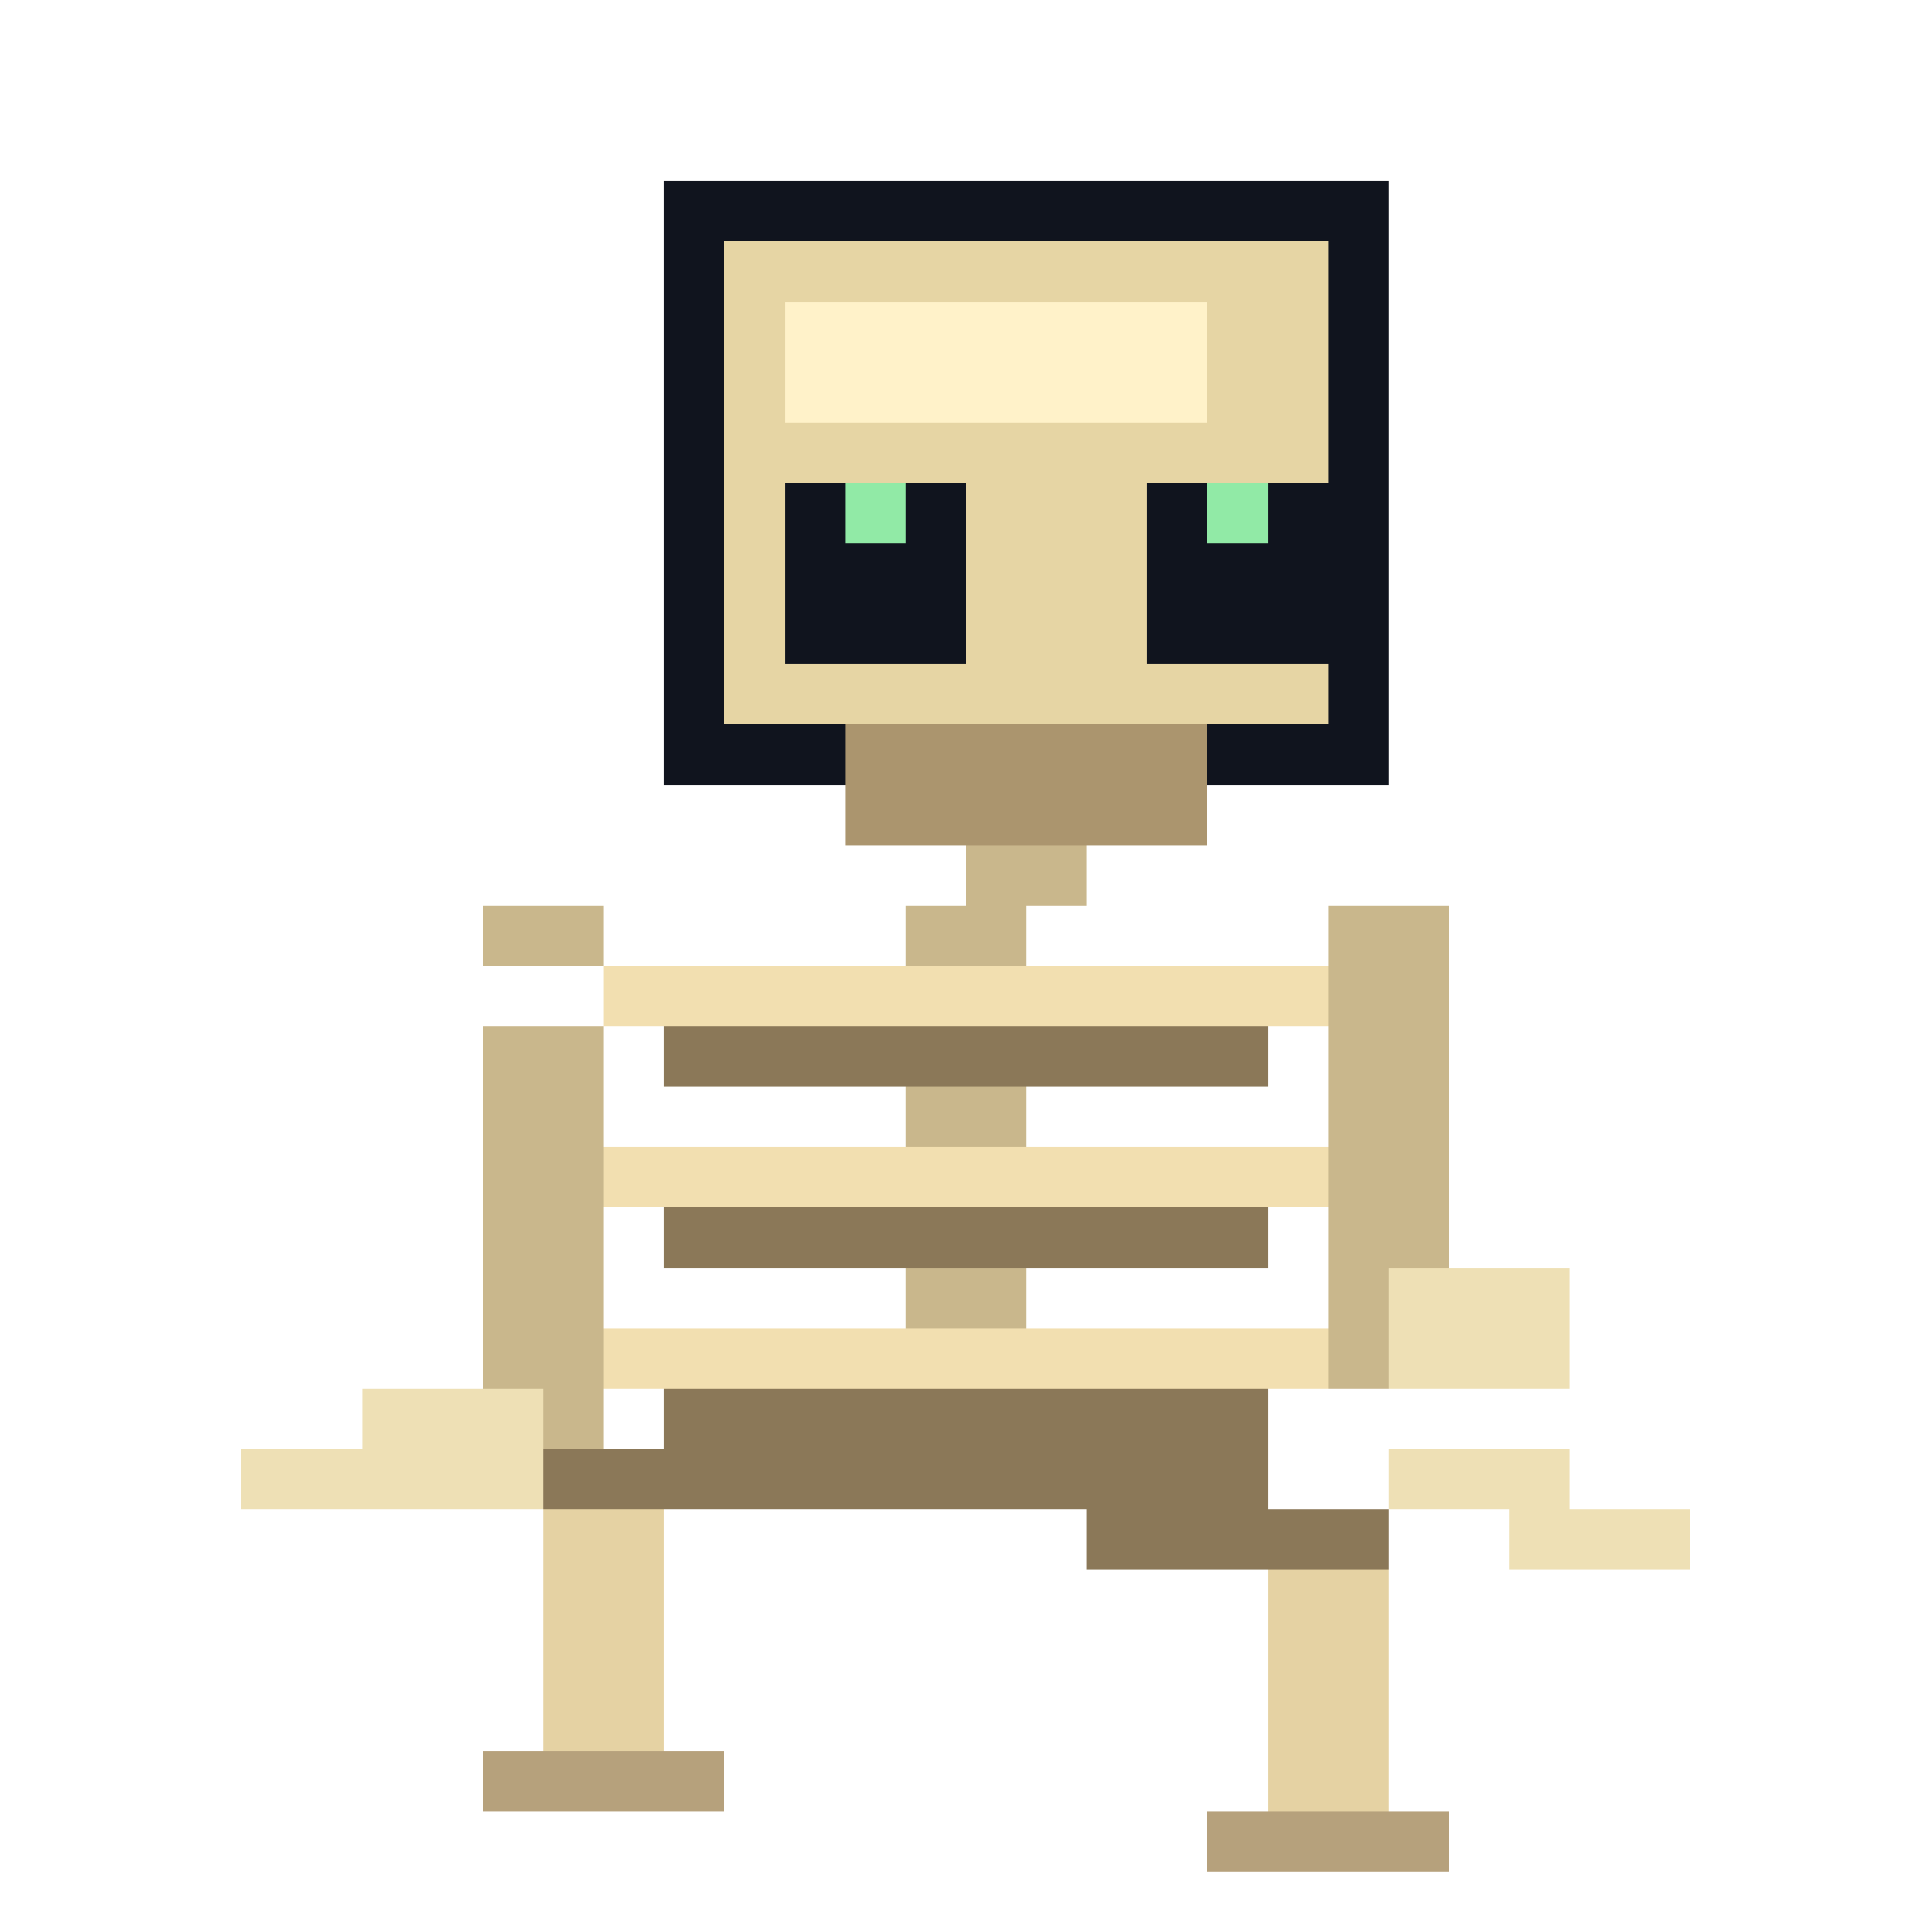
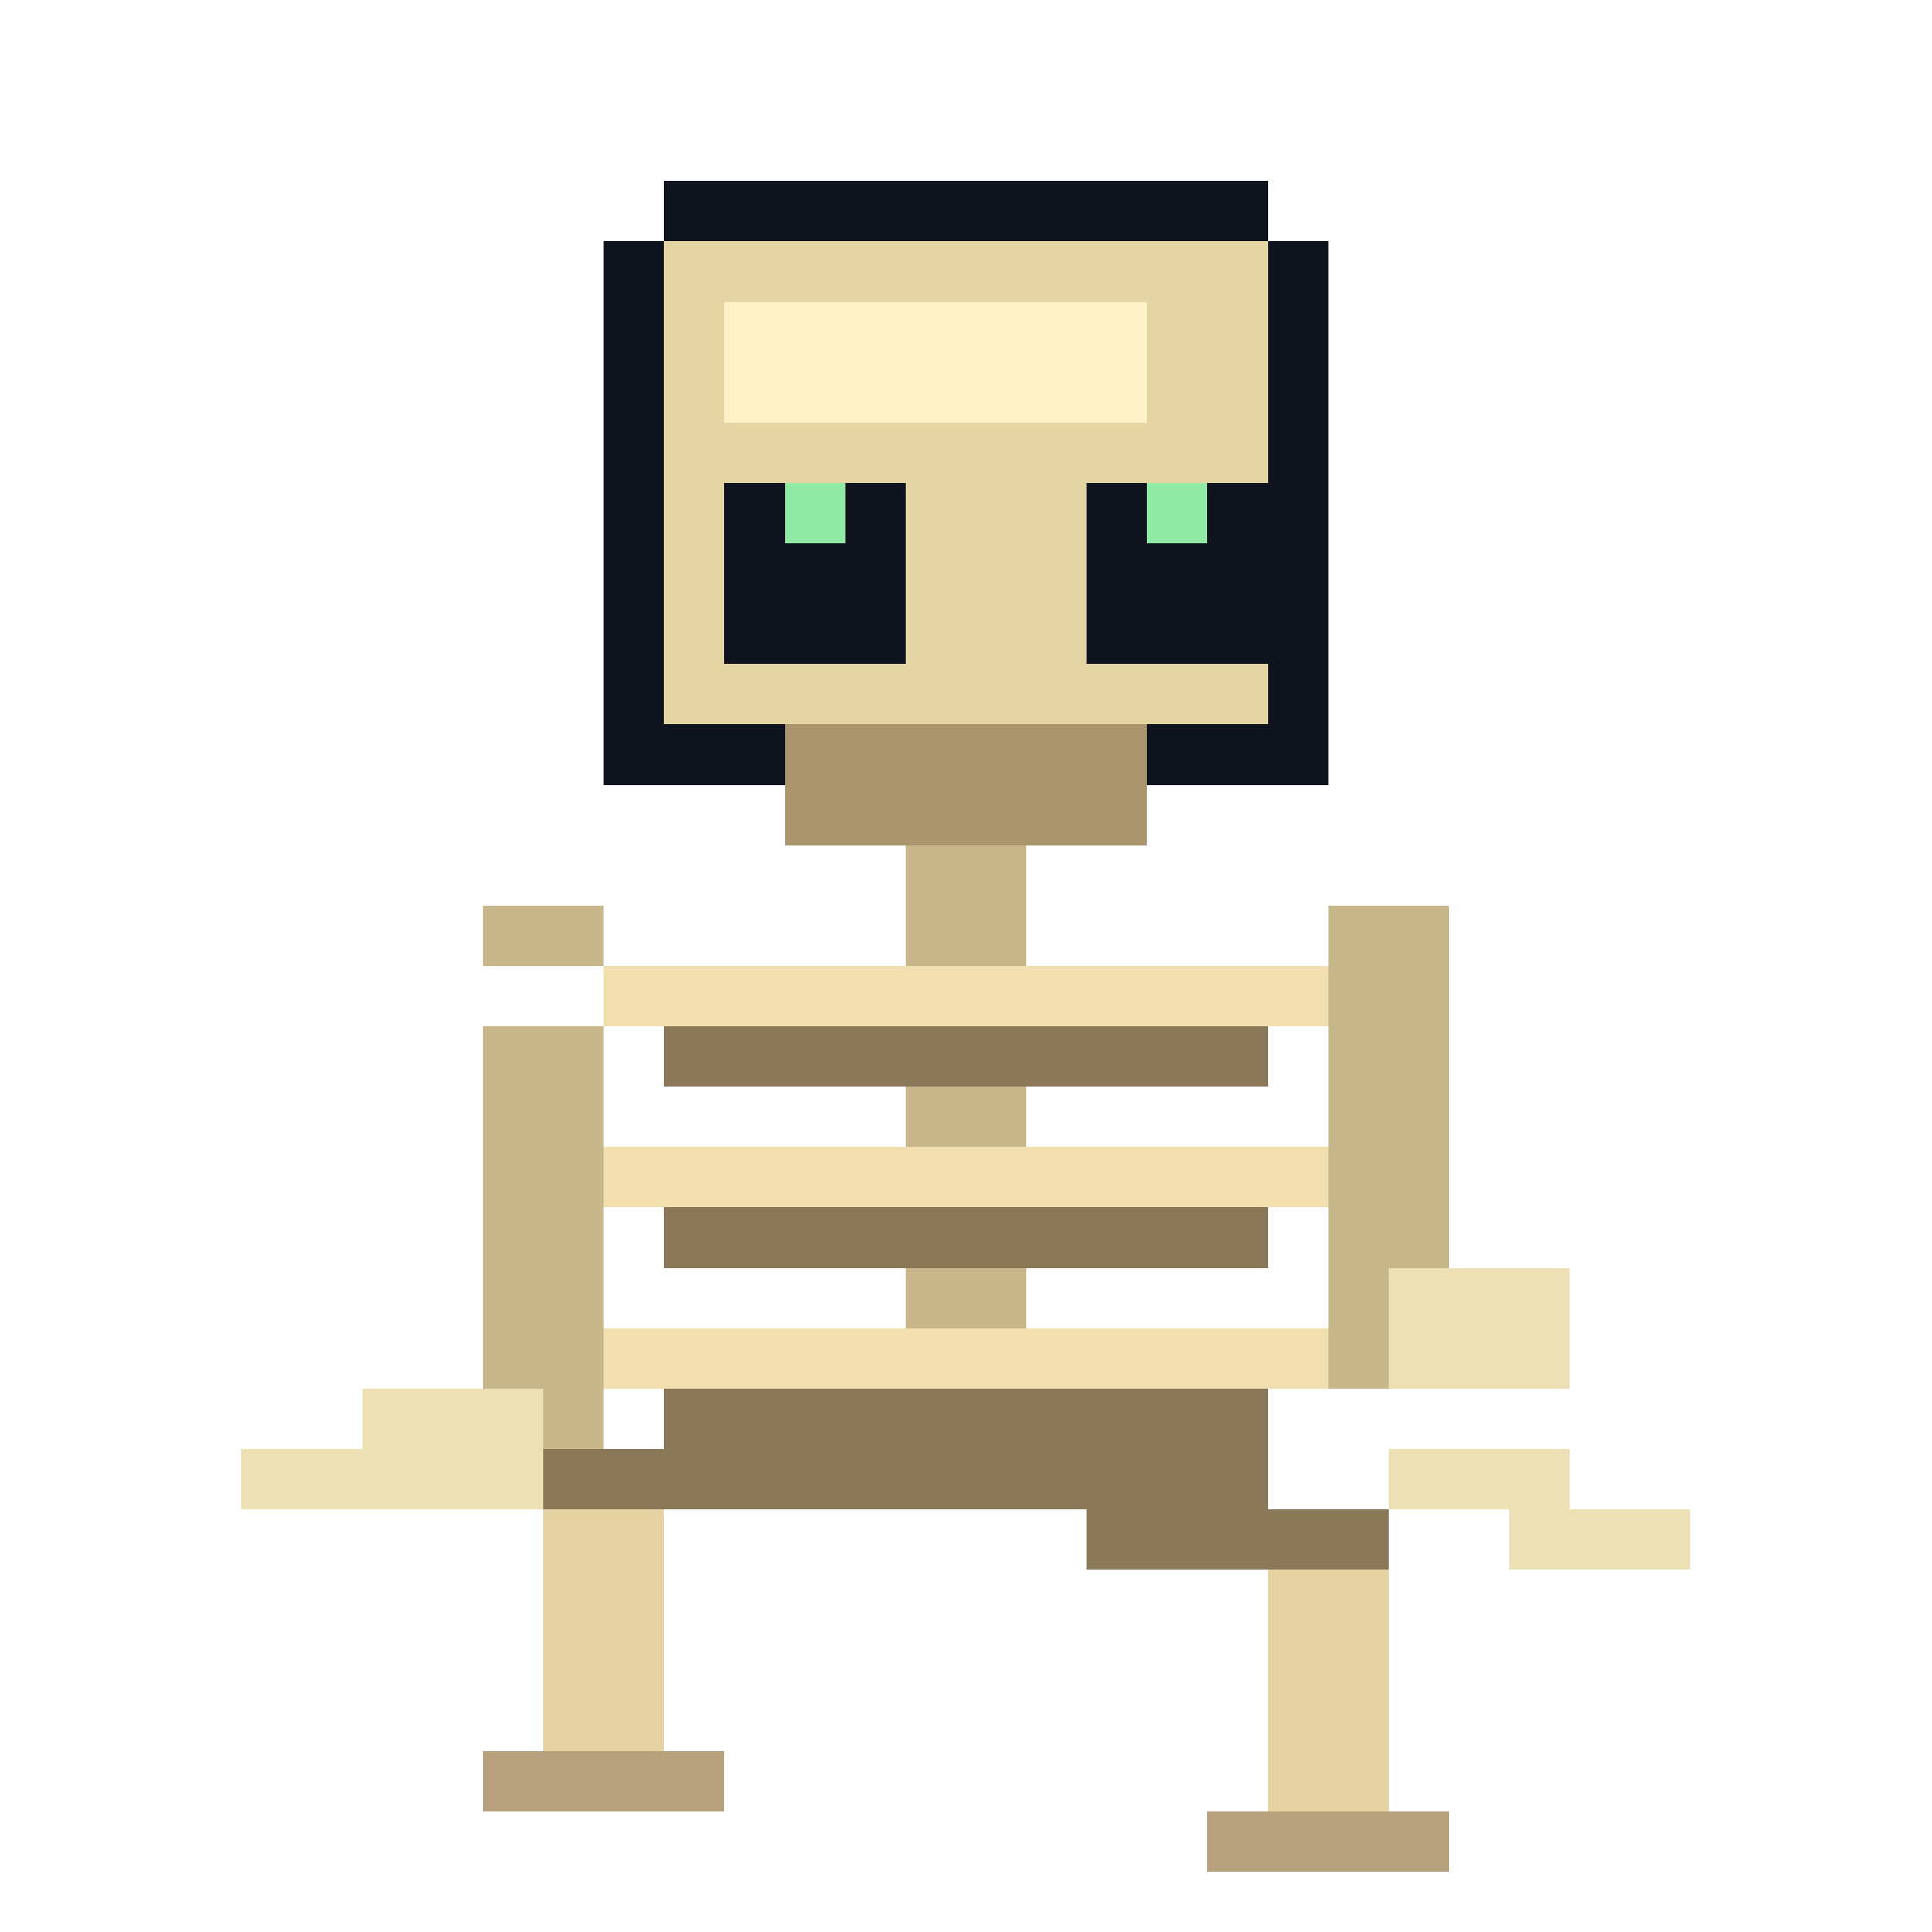
<svg xmlns="http://www.w3.org/2000/svg" width="32" height="32" viewBox="0 0 32 32" shape-rendering="crispEdges">
-   <rect x="11" y="3" width="12" height="1" fill="#10141e" />
-   <rect x="11" y="4" width="1" height="1" fill="#10141e" />
-   <rect x="12" y="4" width="10" height="1" fill="#e6d5a4" />
-   <rect x="22" y="4" width="1" height="1" fill="#10141e" />
-   <rect x="11" y="5" width="1" height="1" fill="#10141e" />
-   <rect x="12" y="5" width="1" height="1" fill="#e6d5a4" />
-   <rect x="13" y="5" width="7" height="1" fill="#fff2c9" />
-   <rect x="20" y="5" width="2" height="1" fill="#e6d5a4" />
-   <rect x="22" y="5" width="1" height="1" fill="#10141e" />
-   <rect x="11" y="6" width="1" height="1" fill="#10141e" />
-   <rect x="12" y="6" width="1" height="1" fill="#e6d5a4" />
-   <rect x="13" y="6" width="7" height="1" fill="#fff2c9" />
-   <rect x="20" y="6" width="2" height="1" fill="#e6d5a4" />
-   <rect x="22" y="6" width="1" height="1" fill="#10141e" />
-   <rect x="11" y="7" width="1" height="1" fill="#10141e" />
-   <rect x="12" y="7" width="10" height="1" fill="#e6d5a4" />
-   <rect x="22" y="7" width="1" height="1" fill="#10141e" />
-   <rect x="11" y="8" width="1" height="1" fill="#10141e" />
-   <rect x="12" y="8" width="1" height="1" fill="#e6d5a4" />
-   <rect x="13" y="8" width="1" height="1" fill="#10141e" />
-   <rect x="14" y="8" width="1" height="1" fill="#91eaa6" />
-   <rect x="15" y="8" width="1" height="1" fill="#10141e" />
-   <rect x="16" y="8" width="3" height="1" fill="#e6d5a4" />
-   <rect x="19" y="8" width="1" height="1" fill="#10141e" />
-   <rect x="20" y="8" width="1" height="1" fill="#91eaa6" />
-   <rect x="21" y="8" width="2" height="1" fill="#10141e" />
-   <rect x="11" y="9" width="1" height="1" fill="#10141e" />
-   <rect x="12" y="9" width="1" height="1" fill="#e6d5a4" />
-   <rect x="13" y="9" width="3" height="1" fill="#10141e" />
-   <rect x="16" y="9" width="3" height="1" fill="#e6d5a4" />
-   <rect x="19" y="9" width="4" height="1" fill="#10141e" />
-   <rect x="11" y="10" width="1" height="1" fill="#10141e" />
-   <rect x="12" y="10" width="1" height="1" fill="#e6d5a4" />
-   <rect x="13" y="10" width="3" height="1" fill="#10141e" />
-   <rect x="16" y="10" width="3" height="1" fill="#e6d5a4" />
-   <rect x="19" y="10" width="4" height="1" fill="#10141e" />
-   <rect x="11" y="11" width="1" height="1" fill="#10141e" />
-   <rect x="12" y="11" width="10" height="1" fill="#e6d5a4" />
-   <rect x="22" y="11" width="1" height="1" fill="#10141e" />
-   <rect x="11" y="12" width="3" height="1" fill="#10141e" />
-   <rect x="14" y="12" width="6" height="1" fill="#ab956e" />
-   <rect x="20" y="12" width="3" height="1" fill="#10141e" />
-   <rect x="14" y="13" width="6" height="1" fill="#ab956e" />
-   <rect x="16" y="14" width="2" height="1" fill="#c9b78c" />
+   <rect x="11" y="3" width="10" height="1" fill="#10141e" />
+   <rect x="10" y="4" width="1" height="1" fill="#10141e" />
+   <rect x="11" y="4" width="10" height="1" fill="#e6d5a4" />
+   <rect x="21" y="4" width="1" height="1" fill="#10141e" />
+   <rect x="10" y="5" width="1" height="1" fill="#10141e" />
+   <rect x="11" y="5" width="1" height="1" fill="#e6d5a4" />
+   <rect x="12" y="5" width="7" height="1" fill="#fff2c9" />
+   <rect x="19" y="5" width="2" height="1" fill="#e6d5a4" />
+   <rect x="21" y="5" width="1" height="1" fill="#10141e" />
+   <rect x="10" y="6" width="1" height="1" fill="#10141e" />
+   <rect x="11" y="6" width="1" height="1" fill="#e6d5a4" />
+   <rect x="12" y="6" width="7" height="1" fill="#fff2c9" />
+   <rect x="19" y="6" width="2" height="1" fill="#e6d5a4" />
+   <rect x="21" y="6" width="1" height="1" fill="#10141e" />
+   <rect x="10" y="7" width="1" height="1" fill="#10141e" />
+   <rect x="11" y="7" width="10" height="1" fill="#e6d5a4" />
+   <rect x="21" y="7" width="1" height="1" fill="#10141e" />
+   <rect x="10" y="8" width="1" height="1" fill="#10141e" />
+   <rect x="11" y="8" width="1" height="1" fill="#e6d5a4" />
+   <rect x="12" y="8" width="1" height="1" fill="#10141e" />
+   <rect x="13" y="8" width="1" height="1" fill="#91eaa6" />
+   <rect x="14" y="8" width="1" height="1" fill="#10141e" />
+   <rect x="15" y="8" width="3" height="1" fill="#e6d5a4" />
+   <rect x="18" y="8" width="1" height="1" fill="#10141e" />
+   <rect x="19" y="8" width="1" height="1" fill="#91eaa6" />
+   <rect x="20" y="8" width="2" height="1" fill="#10141e" />
+   <rect x="10" y="9" width="1" height="1" fill="#10141e" />
+   <rect x="11" y="9" width="1" height="1" fill="#e6d5a4" />
+   <rect x="12" y="9" width="3" height="1" fill="#10141e" />
+   <rect x="15" y="9" width="3" height="1" fill="#e6d5a4" />
+   <rect x="18" y="9" width="4" height="1" fill="#10141e" />
+   <rect x="10" y="10" width="1" height="1" fill="#10141e" />
+   <rect x="11" y="10" width="1" height="1" fill="#e6d5a4" />
+   <rect x="12" y="10" width="3" height="1" fill="#10141e" />
+   <rect x="15" y="10" width="3" height="1" fill="#e6d5a4" />
+   <rect x="18" y="10" width="4" height="1" fill="#10141e" />
+   <rect x="10" y="11" width="1" height="1" fill="#10141e" />
+   <rect x="11" y="11" width="10" height="1" fill="#e6d5a4" />
+   <rect x="21" y="11" width="1" height="1" fill="#10141e" />
+   <rect x="10" y="12" width="3" height="1" fill="#10141e" />
+   <rect x="13" y="12" width="6" height="1" fill="#ab956e" />
+   <rect x="19" y="12" width="3" height="1" fill="#10141e" />
+   <rect x="13" y="13" width="6" height="1" fill="#ab956e" />
+   <rect x="15" y="14" width="2" height="1" fill="#c9b78c" />
  <rect x="8" y="15" width="2" height="1" fill="#c9b78c" />
  <rect x="15" y="15" width="2" height="1" fill="#c9b78c" />
  <rect x="22" y="15" width="2" height="1" fill="#c9b78c" />
  <rect x="10" y="16" width="12" height="1" fill="#f2dfb0" />
  <rect x="22" y="16" width="2" height="1" fill="#c9b78c" />
  <rect x="8" y="17" width="2" height="1" fill="#c9b78c" />
  <rect x="11" y="17" width="10" height="1" fill="#8b7858" />
  <rect x="22" y="17" width="2" height="1" fill="#c9b78c" />
  <rect x="8" y="18" width="2" height="1" fill="#c9b78c" />
  <rect x="15" y="18" width="2" height="1" fill="#c9b78c" />
  <rect x="22" y="18" width="2" height="1" fill="#c9b78c" />
  <rect x="8" y="19" width="2" height="1" fill="#c9b78c" />
  <rect x="10" y="19" width="12" height="1" fill="#f2dfb0" />
  <rect x="22" y="19" width="2" height="1" fill="#c9b78c" />
  <rect x="8" y="20" width="2" height="1" fill="#c9b78c" />
  <rect x="11" y="20" width="10" height="1" fill="#8b7858" />
  <rect x="22" y="20" width="2" height="1" fill="#c9b78c" />
  <rect x="8" y="21" width="2" height="1" fill="#c9b78c" />
  <rect x="15" y="21" width="2" height="1" fill="#c9b78c" />
  <rect x="22" y="21" width="1" height="1" fill="#c9b78c" />
  <rect x="23" y="21" width="3" height="1" fill="#eee0b5" />
  <rect x="8" y="22" width="2" height="1" fill="#c9b78c" />
  <rect x="10" y="22" width="12" height="1" fill="#f2dfb0" />
  <rect x="22" y="22" width="1" height="1" fill="#c9b78c" />
  <rect x="23" y="22" width="3" height="1" fill="#eee0b5" />
  <rect x="6" y="23" width="3" height="1" fill="#eee0b5" />
  <rect x="9" y="23" width="1" height="1" fill="#c9b78c" />
  <rect x="11" y="23" width="10" height="1" fill="#8b7858" />
  <rect x="4" y="24" width="5" height="1" fill="#eee0b5" />
  <rect x="9" y="24" width="12" height="1" fill="#8b7858" />
  <rect x="23" y="24" width="3" height="1" fill="#eee0b5" />
  <rect x="9" y="25" width="2" height="1" fill="#e5d2a3" />
  <rect x="18" y="25" width="5" height="1" fill="#8b7858" />
  <rect x="25" y="25" width="3" height="1" fill="#eee0b5" />
  <rect x="9" y="26" width="2" height="1" fill="#e5d2a3" />
  <rect x="21" y="26" width="2" height="1" fill="#e5d2a3" />
  <rect x="9" y="27" width="2" height="1" fill="#e5d2a3" />
  <rect x="21" y="27" width="2" height="1" fill="#e5d2a3" />
  <rect x="9" y="28" width="2" height="1" fill="#e5d2a3" />
  <rect x="21" y="28" width="2" height="1" fill="#e5d2a3" />
  <rect x="8" y="29" width="4" height="1" fill="#b6a17c" />
  <rect x="21" y="29" width="2" height="1" fill="#e5d2a3" />
  <rect x="20" y="30" width="4" height="1" fill="#b6a17c" />
</svg>
